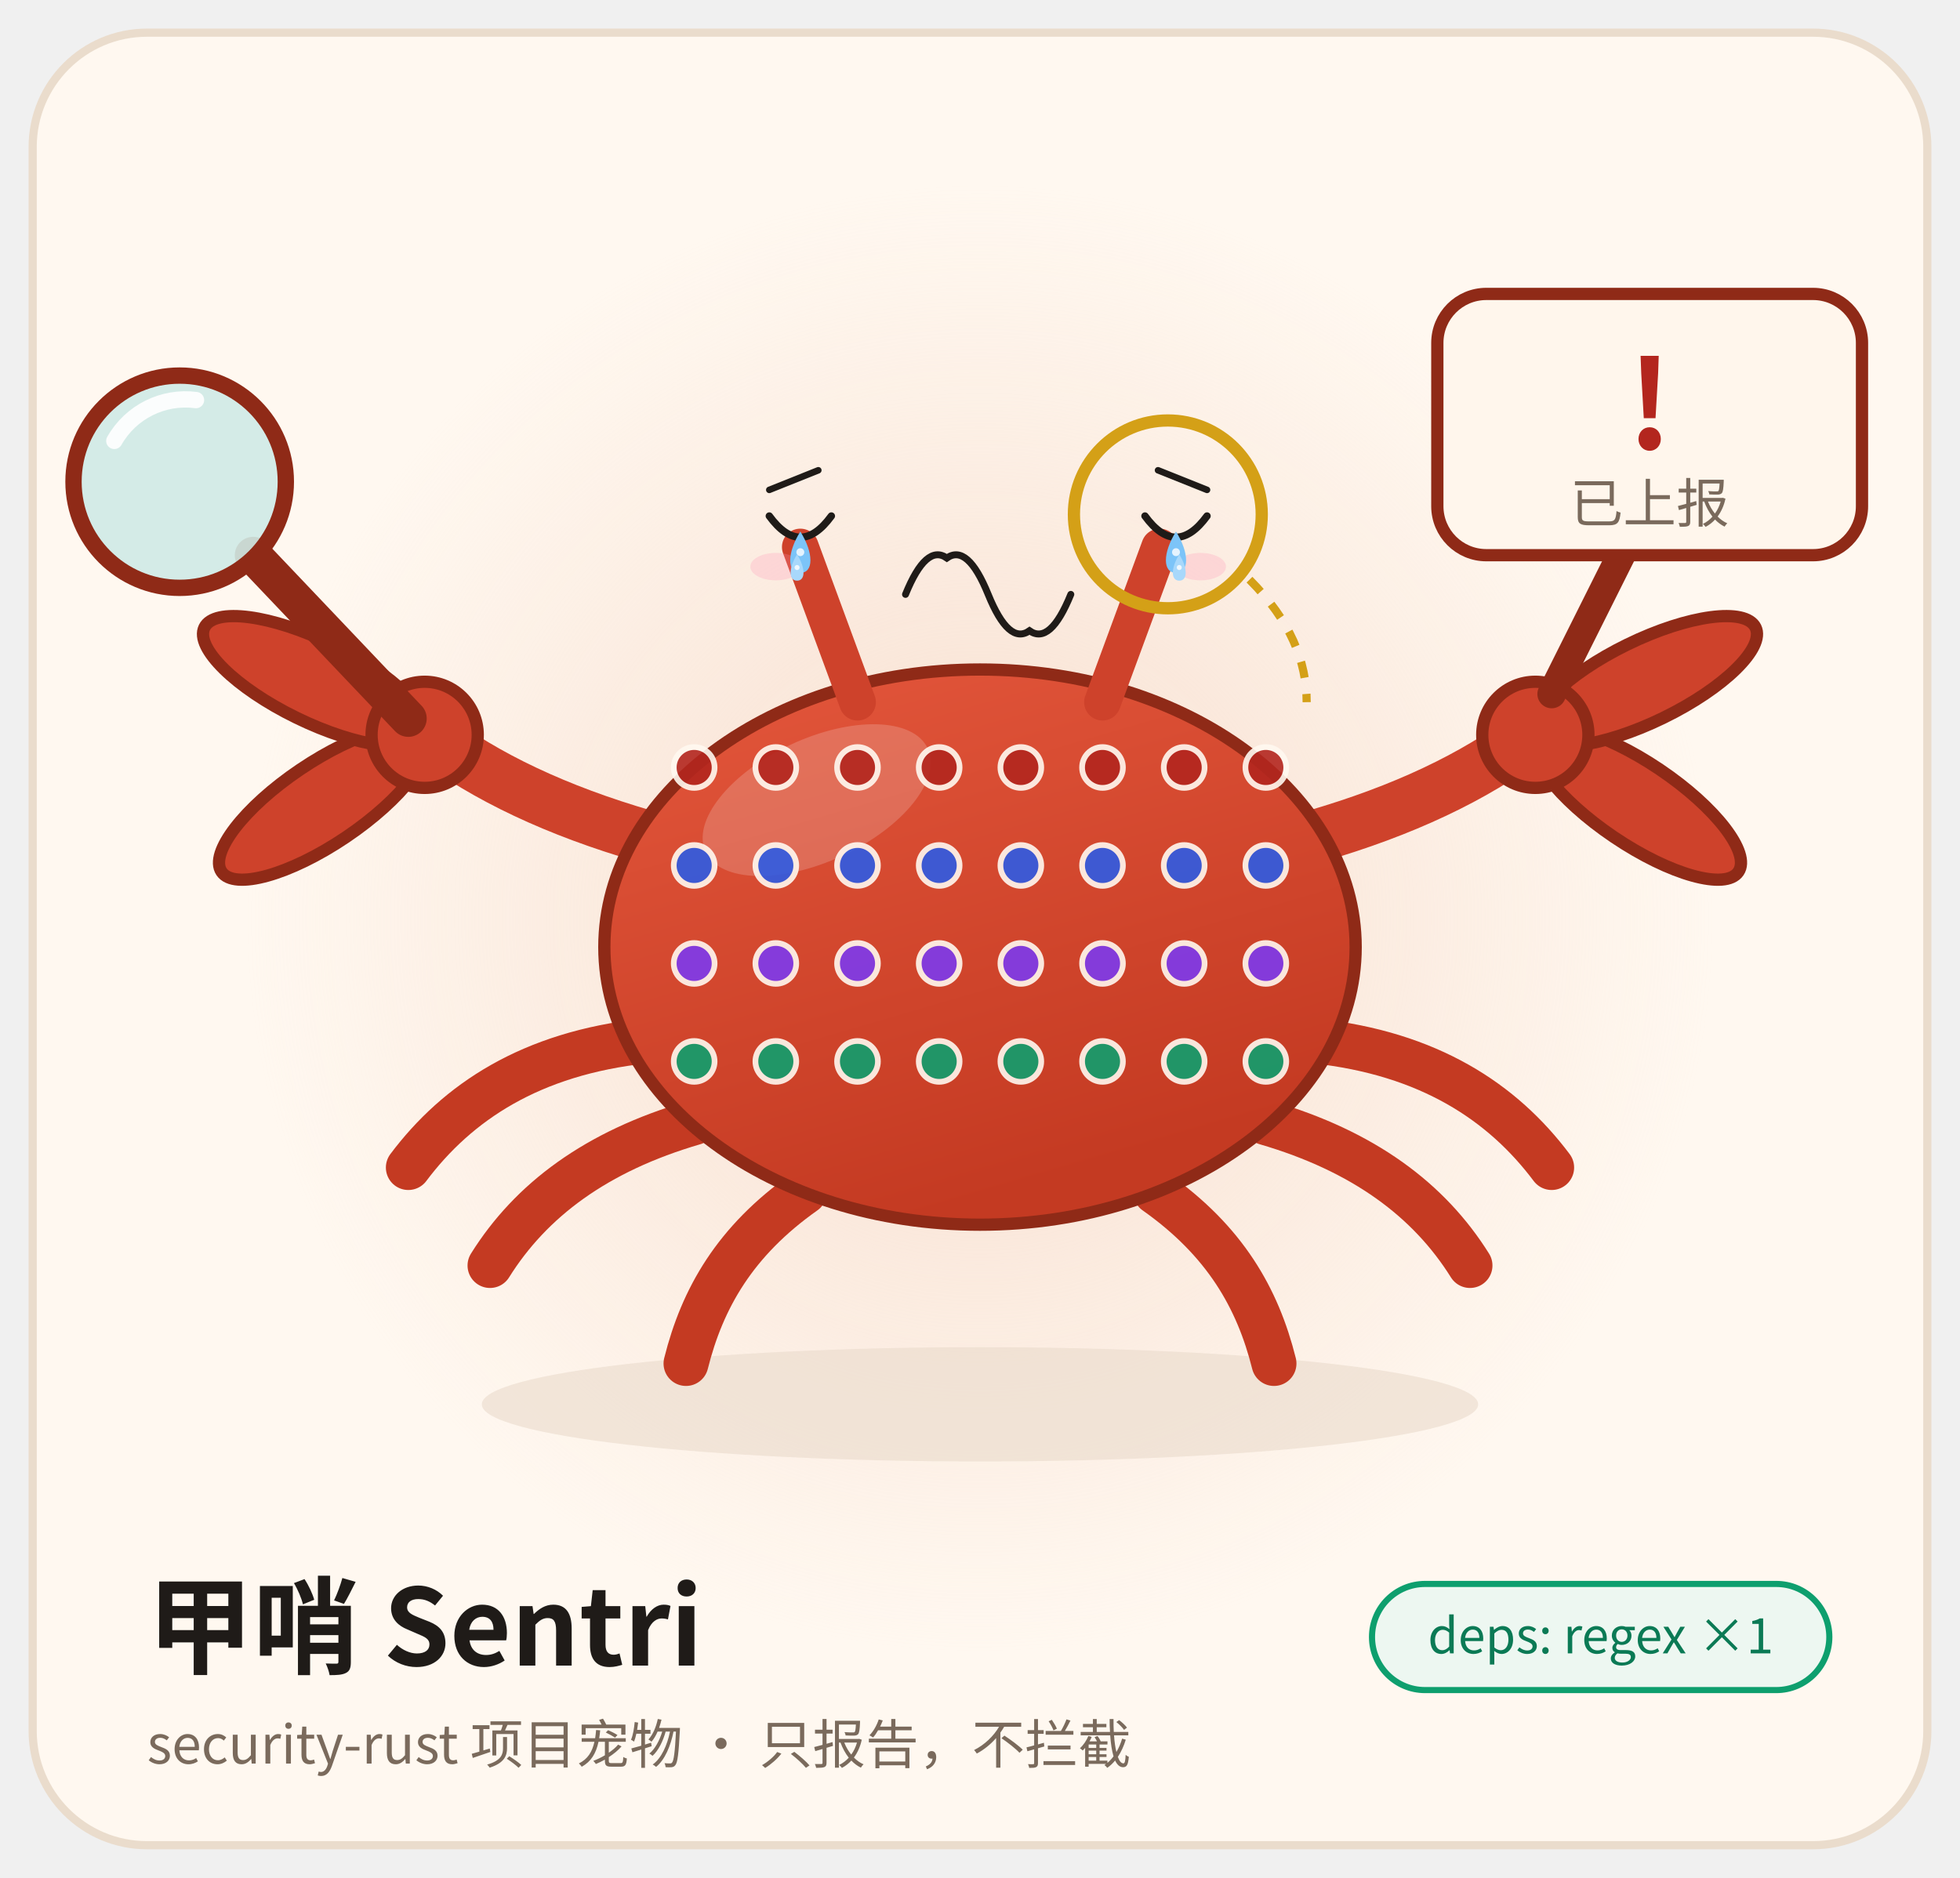
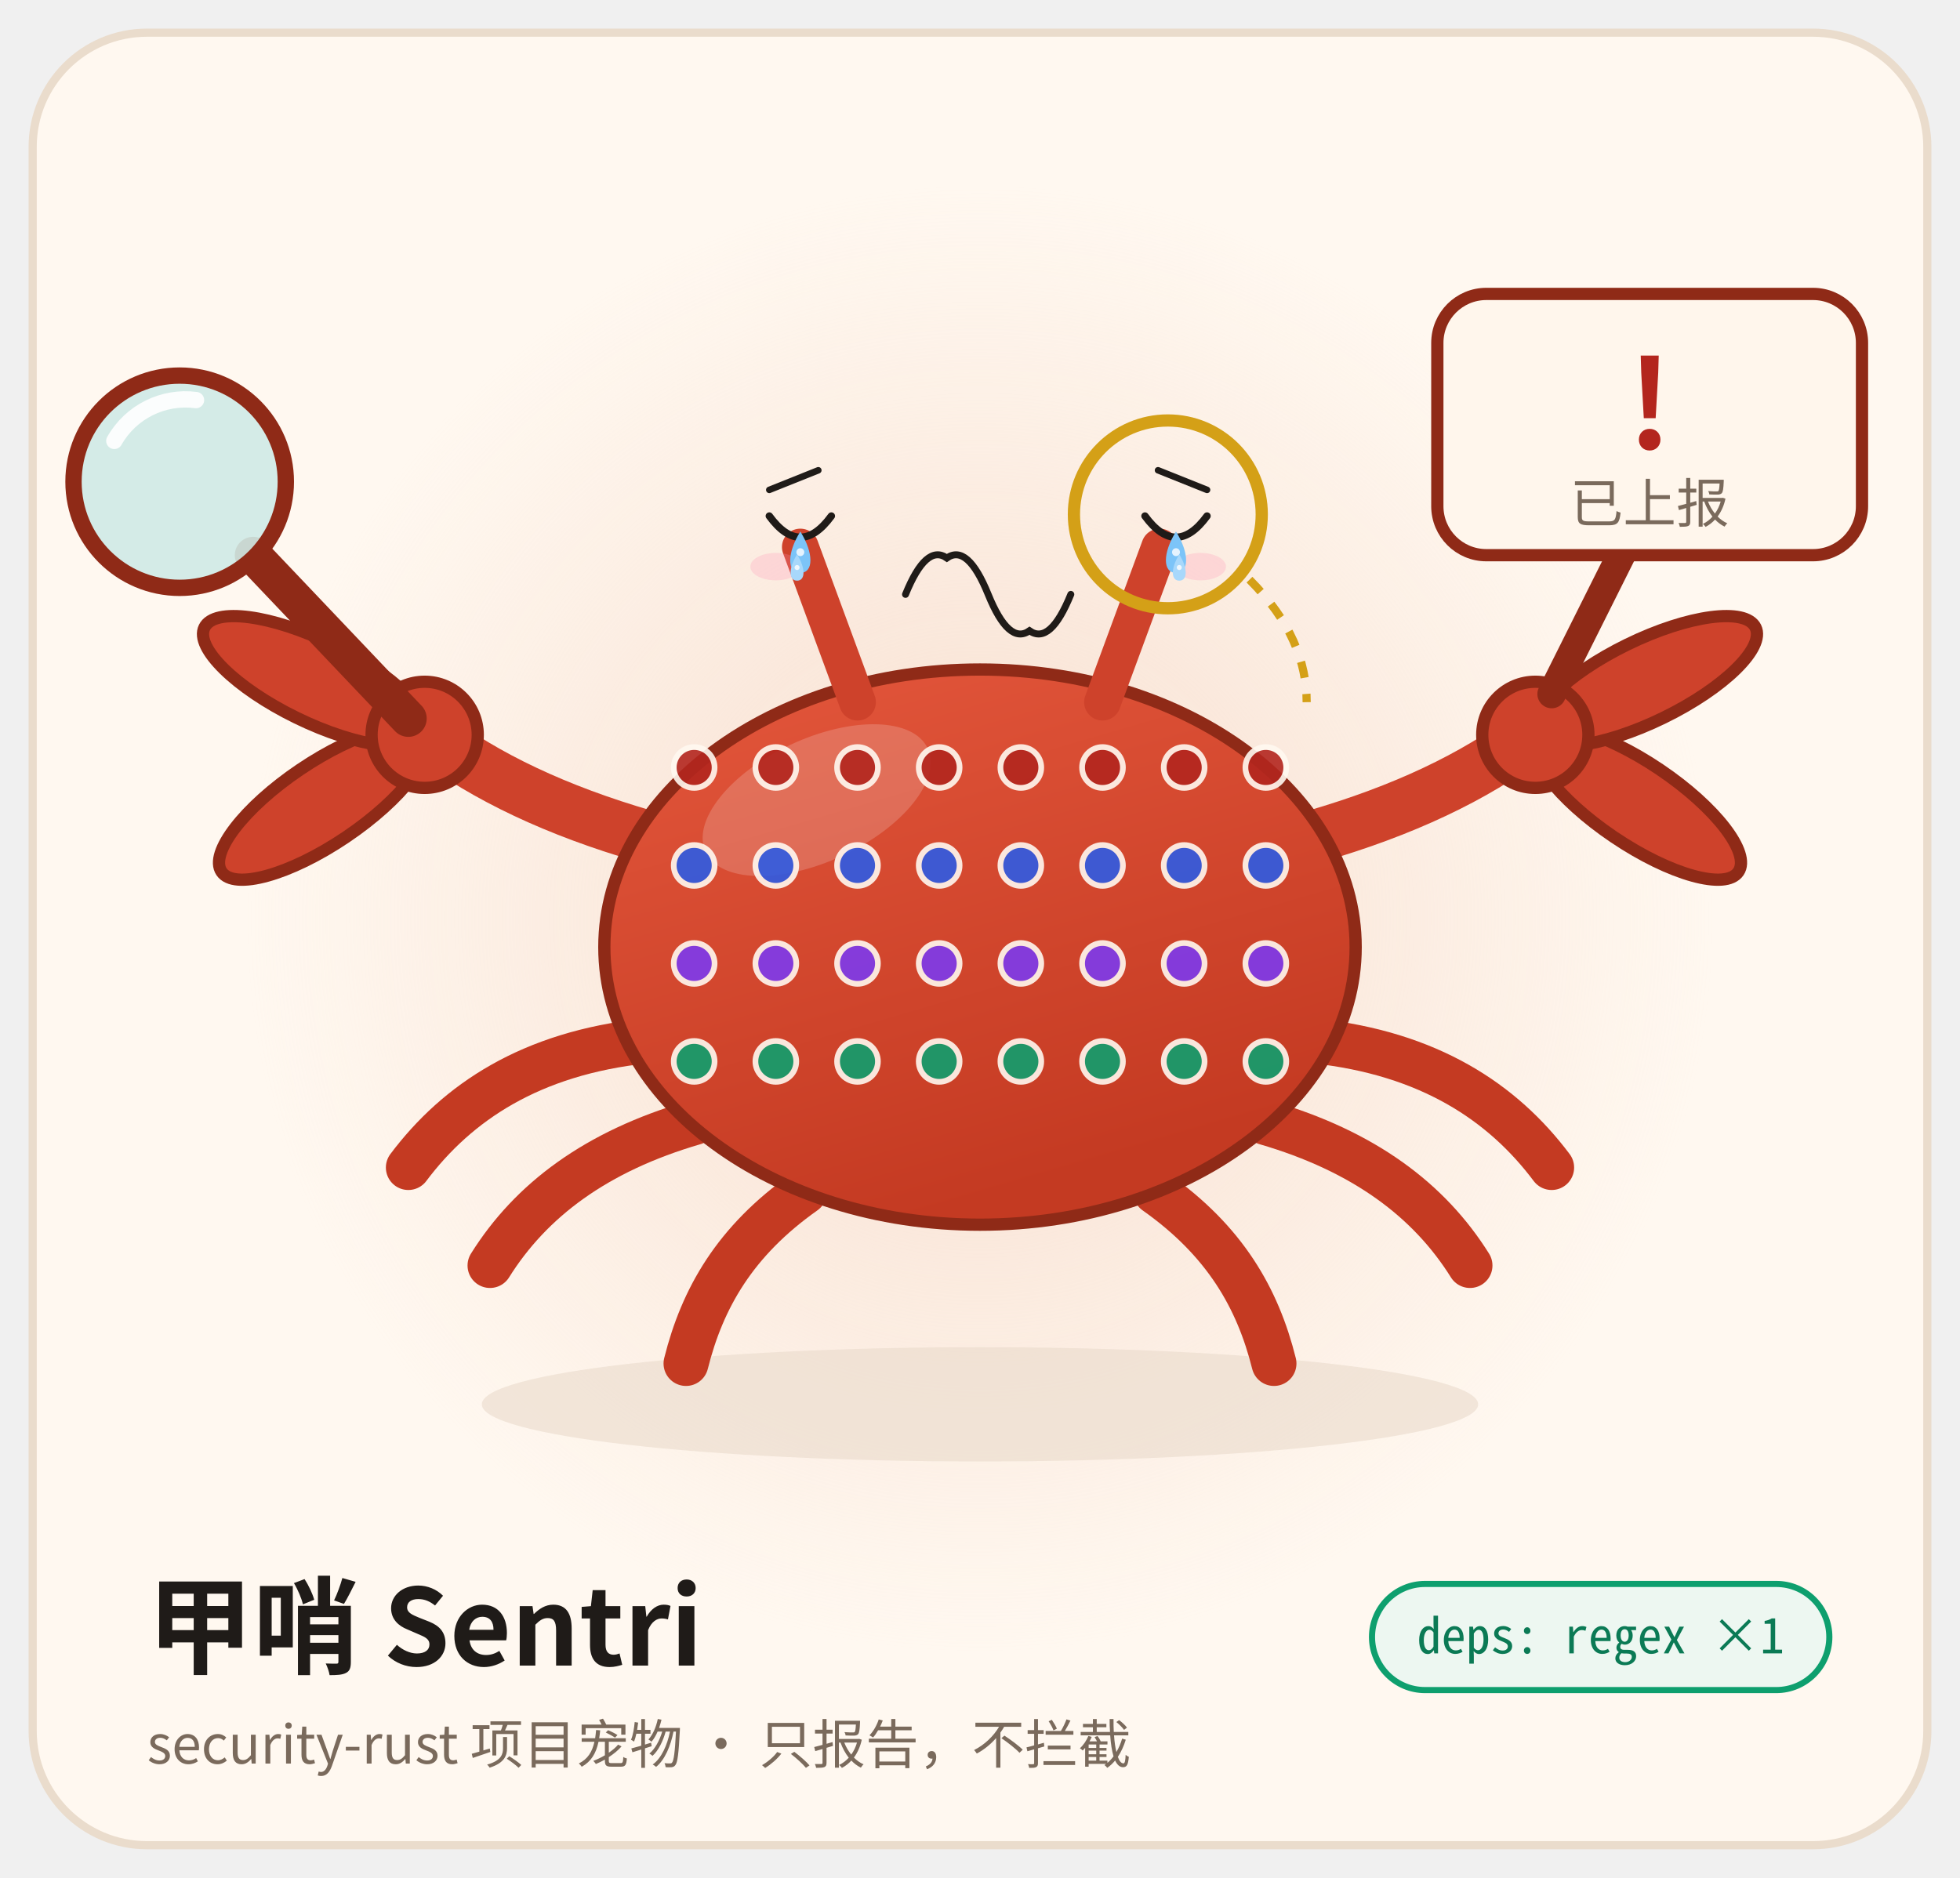
<svg xmlns="http://www.w3.org/2000/svg" viewBox="0 0 480 460" width="480" height="460" role="img" aria-label="甲哨 Sentri · 哭 Cry">
  <style>
.ex-motion { animation: ex-sob 0.9s ease-in-out infinite; transform-box: fill-box; transform-origin: 50% 50%; }
.ex-anim-tear { animation: ex-tear 1.8s ease-in infinite; transform-box: fill-box; transform-origin: center; }
.ex-anim-sweat { animation: ex-tear 1.5s ease-in infinite; transform-box: fill-box; transform-origin: center; }
.ex-anim-heart { animation: ex-heart 2.2s ease-out infinite; transform-box: fill-box; transform-origin: center; }
.ex-anim-spark { animation: ex-spark 1.9s ease-in-out infinite; transform-box: fill-box; transform-origin: center; }
.ex-anim-rain { animation: ex-rain 1.4s linear infinite; transform-box: fill-box; transform-origin: center; }
.ex-anim-confetti { animation: ex-confetti 2.4s linear infinite; transform-box: fill-box; transform-origin: center; }
.ex-anim-pulse { animation: ex-pulse 1.6s ease-in-out infinite; transform-box: fill-box; transform-origin: center; }
.ex-anim-knock { animation: ex-knock 0.55s ease-in-out infinite; transform-box: fill-box; transform-origin: center; }
.ex-anim-knockline { animation: ex-knockline 0.55s ease-out infinite; transform-box: fill-box; transform-origin: center; }
.ex-anim-palm { animation: ex-palm 0.9s ease-in-out infinite; transform-box: fill-box; transform-origin: center; }
.ex-anim-steam { animation: ex-steam 1.8s ease-out infinite; transform-box: fill-box; transform-origin: center; }
.ex-anim-shock { animation: ex-shock 0.5s ease-in-out infinite; transform-box: fill-box; transform-origin: center; }
.ex-anim-please { animation: ex-please 1.4s ease-in-out infinite; transform-box: fill-box; transform-origin: center; }
.ex-anim-drift { animation: ex-drift 4.5s ease-in-out infinite; transform-box: fill-box; transform-origin: center; }
@keyframes ex-sob { 0%,100% { transform: translateY(0); } 50% { transform: translateY(2.56px); } }
@keyframes ex-tear { 0% { transform: translateY(0); opacity: 0; } 18% { opacity: 1; } 100% { transform: translateY(8.8px); opacity: 0; } }
@keyframes ex-heart { 0% { transform: translateY(0) scale(.65); opacity: 0; } 20% { opacity: 1; } 100% { transform: translateY(-14.4px) scale(1.15); opacity: 0; } }
@keyframes ex-spark { 0%,100% { transform: scale(.6) rotate(0deg); opacity: .3; } 50% { transform: scale(1.15) rotate(25deg); opacity: 1; } }
@keyframes ex-rain { 0% { transform: translateY(0); opacity: 0; } 20% { opacity: 1; } 100% { transform: translateY(9.6px); opacity: 0; } }
@keyframes ex-confetti { 0% { transform: translateY(-4px) rotate(0deg); opacity: 1; } 100% { transform: translateY(14px) rotate(200deg); opacity: 0; } }
@keyframes ex-pulse { 0%,100% { transform: scale(1); opacity: .35; } 50% { transform: scale(1.18); opacity: .7; } }
@keyframes ex-knock { 0%,100% { transform: translateX(3.6px); } 35% { transform: translateX(0); } }
@keyframes ex-knockline { 0%,100% { transform: scaleX(.6); opacity: .35; } 35% { transform: scaleX(1); opacity: 1; } }
@keyframes ex-palm { 0%,100% { transform: translateY(0) rotate(0deg); } 50% { transform: translateY(-1px) rotate(-4deg); } }
@keyframes ex-steam { 0% { transform: translateY(0); opacity: .7; } 100% { transform: translateY(-7.2px); opacity: 0; } }
@keyframes ex-shock { 0%,100% { transform: scaleX(.7); opacity: .4; } 50% { transform: scaleX(1.25); opacity: 1; } }
@keyframes ex-please { 0%,100% { transform: translateY(0); } 50% { transform: translateY(-1.5px); } }
@keyframes ex-drift { 0%,100% { transform: translateY(0); } 50% { transform: translateY(-1.6px); } }
@media (prefers-reduced-motion: reduce) {
  .ex-motion, [class*="ex-anim-"] { animation: none !important; }
}
</style>
  <g class="ex-motion ex-cry">
    <g class="ex-base">
      <defs>
        <linearGradient id="shell" x1="0" y1="0" x2="0.4" y2="1">
          <stop offset="0" stop-color="#E4573C" />
          <stop offset="1" stop-color="#C43A22" />
        </linearGradient>
        <radialGradient id="glow" cx="0.5" cy="0.5" r="0.5">
          <stop offset="0" stop-color="#F6D9C8" stop-opacity="0.85" />
          <stop offset="1" stop-color="#F6D9C8" stop-opacity="0" />
        </radialGradient>
      </defs>
      <rect x="8" y="8" width="464" height="444" rx="28" fill="#FFF8F0" stroke="#EADCCC" stroke-width="2" />
      <circle cx="240" cy="225" r="180" fill="url(#glow)" />
      <ellipse cx="240" cy="344" rx="122" ry="14" fill="#E9DACB" opacity="0.6" />
      <g stroke="#C43A22" stroke-width="11" stroke-linecap="round" fill="none">
        <path d="M158 255 C130 258 112 270 100 286" />
        <path d="M170 275 C146 282 130 294 120 310" />
        <path d="M197 292 C180 304 172 318 168 334" />
        <path d="M322 255 C350 258 368 270 380 286" />
        <path d="M310 275 C334 282 350 294 360 310" />
        <path d="M283 292 C300 304 308 318 312 334" />
      </g>
      <g stroke="#CE422B" stroke-width="13" stroke-linecap="round" fill="none">
        <path d="M162 206 C140 200 122 192 108 182" />
        <path d="M318 206 C340 200 358 192 372 182" />
      </g>
      <ellipse cx="240" cy="232" rx="92" ry="68" fill="url(#shell)" stroke="#8F2A17" stroke-width="3" />
      <ellipse cx="200" cy="196" rx="30" ry="15" fill="#FFFFFF" opacity="0.18" transform="rotate(-25 200 196)" />
      <g>
        <g fill="#B3261E" opacity="0.9" stroke="#FFF8F0" stroke-width="1.4">
          <circle cx="170" cy="188" r="5" />
          <circle cx="190" cy="188" r="5" />
          <circle cx="210" cy="188" r="5" />
          <circle cx="230" cy="188" r="5" />
          <circle cx="250" cy="188" r="5" />
          <circle cx="270" cy="188" r="5" />
          <circle cx="290" cy="188" r="5" />
          <circle cx="310" cy="188" r="5" />
        </g>
        <g fill="#2D5BE3" opacity="0.9" stroke="#FFF8F0" stroke-width="1.4">
          <circle cx="170" cy="212" r="5" />
          <circle cx="190" cy="212" r="5" />
          <circle cx="210" cy="212" r="5" />
          <circle cx="230" cy="212" r="5" />
          <circle cx="250" cy="212" r="5" />
          <circle cx="270" cy="212" r="5" />
          <circle cx="290" cy="212" r="5" />
          <circle cx="310" cy="212" r="5" />
        </g>
        <g fill="#7C3AED" opacity="0.9" stroke="#FFF8F0" stroke-width="1.4">
          <circle cx="170" cy="236" r="5" />
          <circle cx="190" cy="236" r="5" />
          <circle cx="210" cy="236" r="5" />
          <circle cx="230" cy="236" r="5" />
          <circle cx="250" cy="236" r="5" />
          <circle cx="270" cy="236" r="5" />
          <circle cx="290" cy="236" r="5" />
          <circle cx="310" cy="236" r="5" />
        </g>
        <g fill="#0E9F6E" opacity="0.9" stroke="#FFF8F0" stroke-width="1.4">
          <circle cx="170" cy="260" r="5" />
          <circle cx="190" cy="260" r="5" />
          <circle cx="210" cy="260" r="5" />
          <circle cx="230" cy="260" r="5" />
          <circle cx="250" cy="260" r="5" />
          <circle cx="270" cy="260" r="5" />
          <circle cx="290" cy="260" r="5" />
          <circle cx="310" cy="260" r="5" />
        </g>
      </g>
      <g stroke="#CE422B" stroke-width="9" stroke-linecap="round">
        <path d="M210 172 L196 134" />
        <path d="M270 172 L284 134" />
      </g>
      <circle cx="286" cy="126" r="23" fill="none" stroke="#D4A017" stroke-width="3" />
      <path d="M306 142 C316 152 320 162 320 172" stroke="#D4A017" stroke-width="2" stroke-dasharray="4 4" fill="none" />
      <g transform="translate(104 180)">
        <ellipse cx="-30" cy="0" rx="30" ry="10" fill="#CE422B" stroke="#8F2A17" stroke-width="3" transform="rotate(-34)" />
        <ellipse cx="-30" cy="0" rx="30" ry="10" fill="#CE422B" stroke="#8F2A17" stroke-width="3" transform="rotate(26)" />
        <circle cx="0" cy="0" r="13" fill="#CE422B" stroke="#8F2A17" stroke-width="3" />
      </g>
      <path d="M62 136 L100 176" stroke="#8F2A17" stroke-width="9" stroke-linecap="round" />
      <circle cx="44" cy="118" r="26" fill="#CFEAE6" fill-opacity="0.9" stroke="#8F2A17" stroke-width="4" />
      <path d="M28 108 A20 20 0 0 1 48 98" stroke="#FFFFFF" stroke-width="4" stroke-linecap="round" fill="none" opacity="0.9" />
      <g transform="translate(376 180) scale(-1 1)">
        <ellipse cx="-30" cy="0" rx="30" ry="10" fill="#CE422B" stroke="#8F2A17" stroke-width="3" transform="rotate(-34)" />
        <ellipse cx="-30" cy="0" rx="30" ry="10" fill="#CE422B" stroke="#8F2A17" stroke-width="3" transform="rotate(26)" />
        <circle cx="0" cy="0" r="13" fill="#CE422B" stroke="#8F2A17" stroke-width="3" />
      </g>
      <path d="M380 170 L398 134" stroke="#8F2A17" stroke-width="7" stroke-linecap="round" />
      <rect x="352" y="72" width="104" height="64" rx="12" fill="#FFF6EC" stroke="#8F2A17" stroke-width="3" />
-       <text x="404" y="110" text-anchor="middle" font-family="ui-monospace, Menlo, Consolas, 'Noto Sans CJK SC', monospace" font-size="30" font-weight="700" fill="#B3261E">!</text>
-       <text x="404" y="128" text-anchor="middle" font-family="system-ui, -apple-system, 'Noto Sans CJK SC', 'Source Han Sans SC', 'PingFang SC', 'Microsoft YaHei', sans-serif" font-size="13" fill="#7A6A5C">已上报</text>
-       <text x="36" y="408" font-family="system-ui, -apple-system, 'Noto Sans CJK SC', 'Source Han Sans SC', 'PingFang SC', 'Microsoft YaHei', sans-serif" font-size="26" font-weight="700" fill="#1F1B18">甲哨 Sentri</text>
-       <text x="36" y="432" font-family="system-ui, -apple-system, 'Noto Sans CJK SC', 'Source Han Sans SC', 'PingFang SC', 'Microsoft YaHei', sans-serif" font-size="13" fill="#7A6A5C">security-rust 项目宠物 · 只报告，不拦截</text>
+       <text x="404" y="110" text-anchor="middle" font-family="ui-monospace, 'Noto Sans Mono CJK SC', 'Source Han Mono SC', monospace" font-size="30" font-weight="700" fill="#B3261E">!</text>
+       <text x="404" y="128" text-anchor="middle" font-family="system-ui, 'Noto Sans CJK SC', 'Source Han Sans SC', sans-serif" font-size="13" fill="#7A6A5C">已上报</text>
+       <text x="36" y="408" font-family="system-ui, 'Noto Sans CJK SC', 'Source Han Sans SC', sans-serif" font-size="26" font-weight="700" fill="#1F1B18">甲哨 Sentri</text>
+       <text x="36" y="432" font-family="system-ui, 'Noto Sans CJK SC', 'Source Han Sans SC', sans-serif" font-size="13" fill="#7A6A5C">security-rust 项目宠物 · 只报告，不拦截</text>
      <rect x="336" y="388" width="112" height="26" rx="13" fill="#EDF7F1" stroke="#0E9F6E" stroke-width="1.5" />
-       <text x="392" y="405" text-anchor="middle" font-family="ui-monospace, Menlo, Consolas, 'Noto Sans CJK SC', monospace" font-size="12" fill="#0B7A55">deps: regex ×1</text>
+       <text x="392" y="405" text-anchor="middle" font-family="ui-monospace, 'Noto Sans Mono CJK SC', 'Source Han Mono SC', monospace" font-size="12" fill="#0B7A55">deps: regex ×1</text>
    </g>
    <g class="ex-face">
      <path d="M 188.4,120 L 200.4,115.2" stroke="#1F1B18" stroke-width="1.6" stroke-linecap="round" />
      <path d="M 295.6,120 L 283.6,115.2" stroke="#1F1B18" stroke-width="1.6" stroke-linecap="round" />
      <path d="M 188.4,126.4 Q 196,136.8 203.6,126.4" fill="none" stroke="#1F1B18" stroke-width="1.8" stroke-linecap="round" />
      <path d="M 280.4,126.4 Q 288,136.8 295.6,126.4" fill="none" stroke="#1F1B18" stroke-width="1.8" stroke-linecap="round" />
      <path d="M 221.76,145.6 Q 226.82,133.13 231.88,136.69 Q 236.94,133.13 242,145.6 Q 247.06,158.07 252.12,154.51 Q 257.18,158.07 262.24,145.6" fill="none" stroke="#1F1B18" stroke-width="1.7" stroke-linecap="round" />
      <ellipse cx="190" cy="138.8" rx="6.24" ry="3.36" fill="#FF8FB3" opacity="0.25" />
      <ellipse cx="294" cy="138.8" rx="6.24" ry="3.36" fill="#FF8FB3" opacity="0.25" />
      <g transform="translate(0 0)">
        <path class="ex-anim-tear" style="animation-delay:0.0s" d="M 196,130.2 C 199.3,135.48 199.3,140.32 196,140.32 C 192.7,140.32 192.7,135.48 196,130.2 Z" fill="#7CC4F8" />
        <circle cx="196" cy="135.26" r="0.97" fill="#FFFFFF" opacity=".8" />
      </g>
      <g transform="translate(0 0)">
        <path class="ex-anim-tear" style="animation-delay:0.55s" d="M 288,130.2 C 291.3,135.48 291.3,140.32 288,140.32 C 284.7,140.32 284.7,135.48 288,130.2 Z" fill="#7CC4F8" />
        <circle cx="288" cy="135.26" r="0.97" fill="#FFFFFF" opacity=".8" />
      </g>
      <g transform="translate(0 0)">
        <path class="ex-anim-tear" style="animation-delay:0.9s" d="M 195.2,135.8 C 197.3,139.16 197.3,142.24 195.2,142.24 C 193.1,142.24 193.1,139.16 195.2,135.8 Z" fill="#A8D8FB" />
        <circle cx="195.2" cy="139.02" r="0.62" fill="#FFFFFF" opacity=".8" />
      </g>
      <g transform="translate(0 0)">
        <path class="ex-anim-tear" style="animation-delay:1.35s" d="M 288.8,135.8 C 290.9,139.16 290.9,142.24 288.8,142.24 C 286.7,142.24 286.7,139.16 288.8,135.8 Z" fill="#A8D8FB" />
        <circle cx="288.8" cy="139.02" r="0.62" fill="#FFFFFF" opacity=".8" />
      </g>
    </g>
  </g>
</svg>
